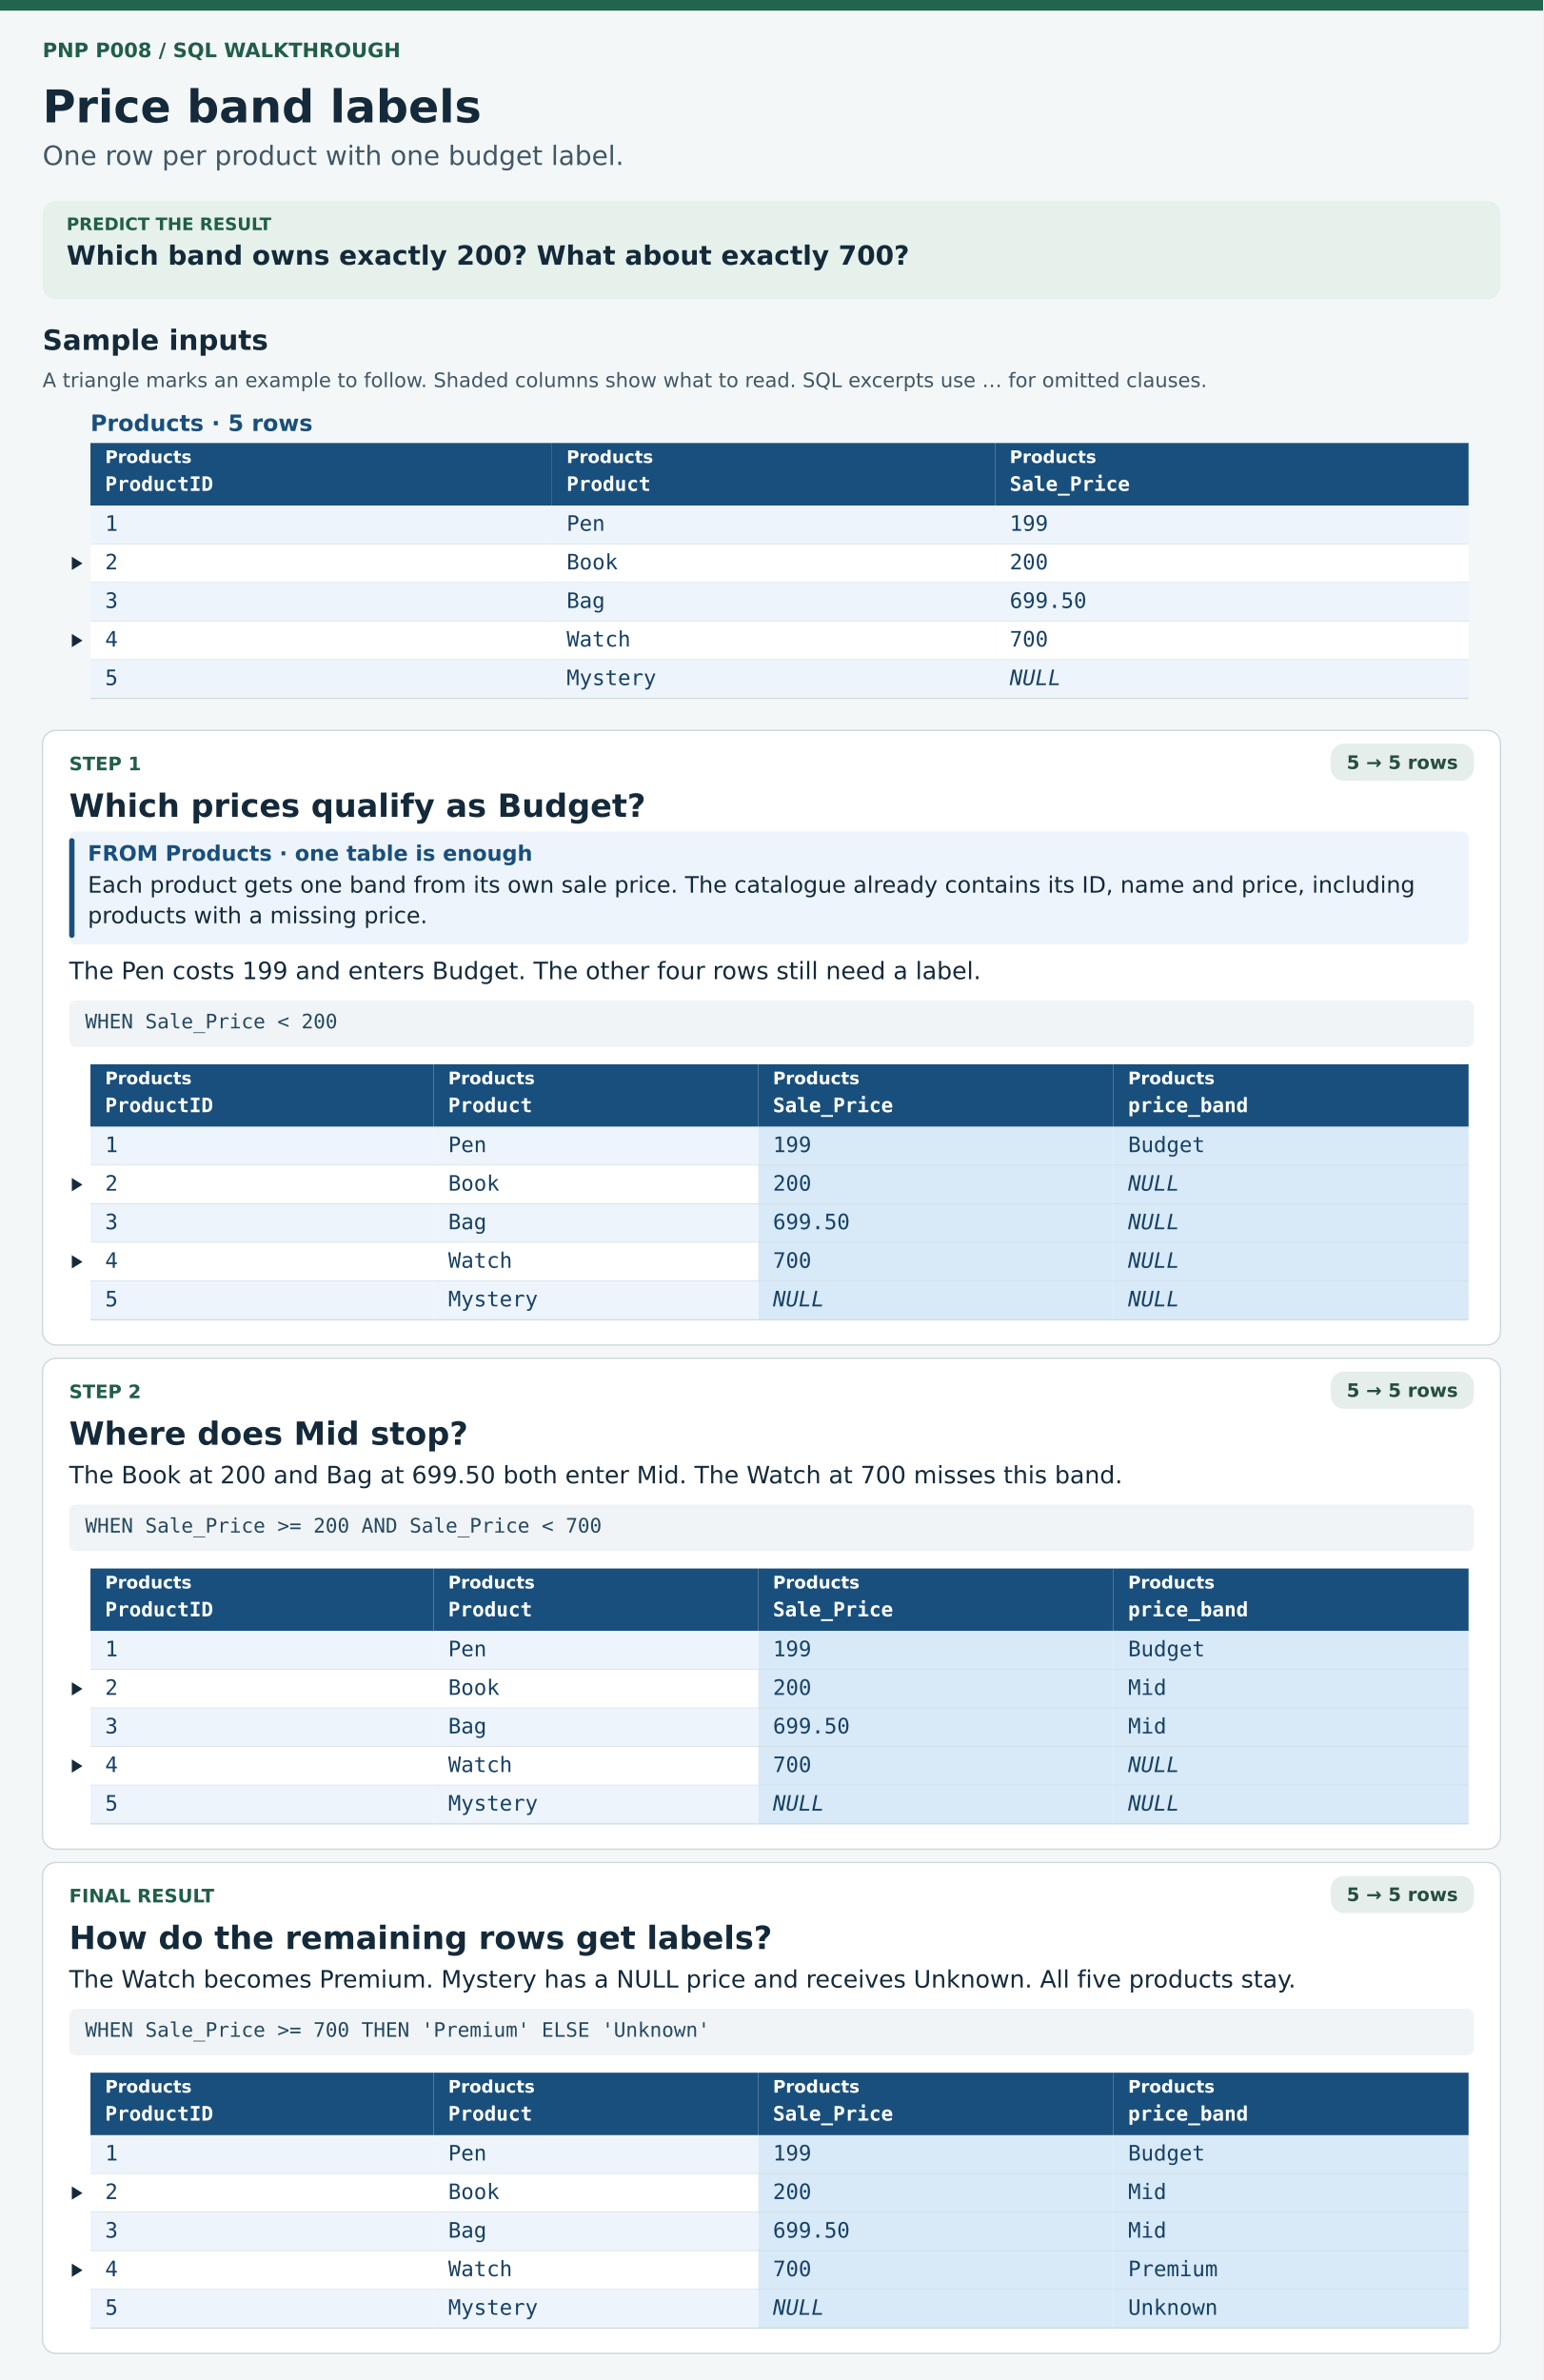
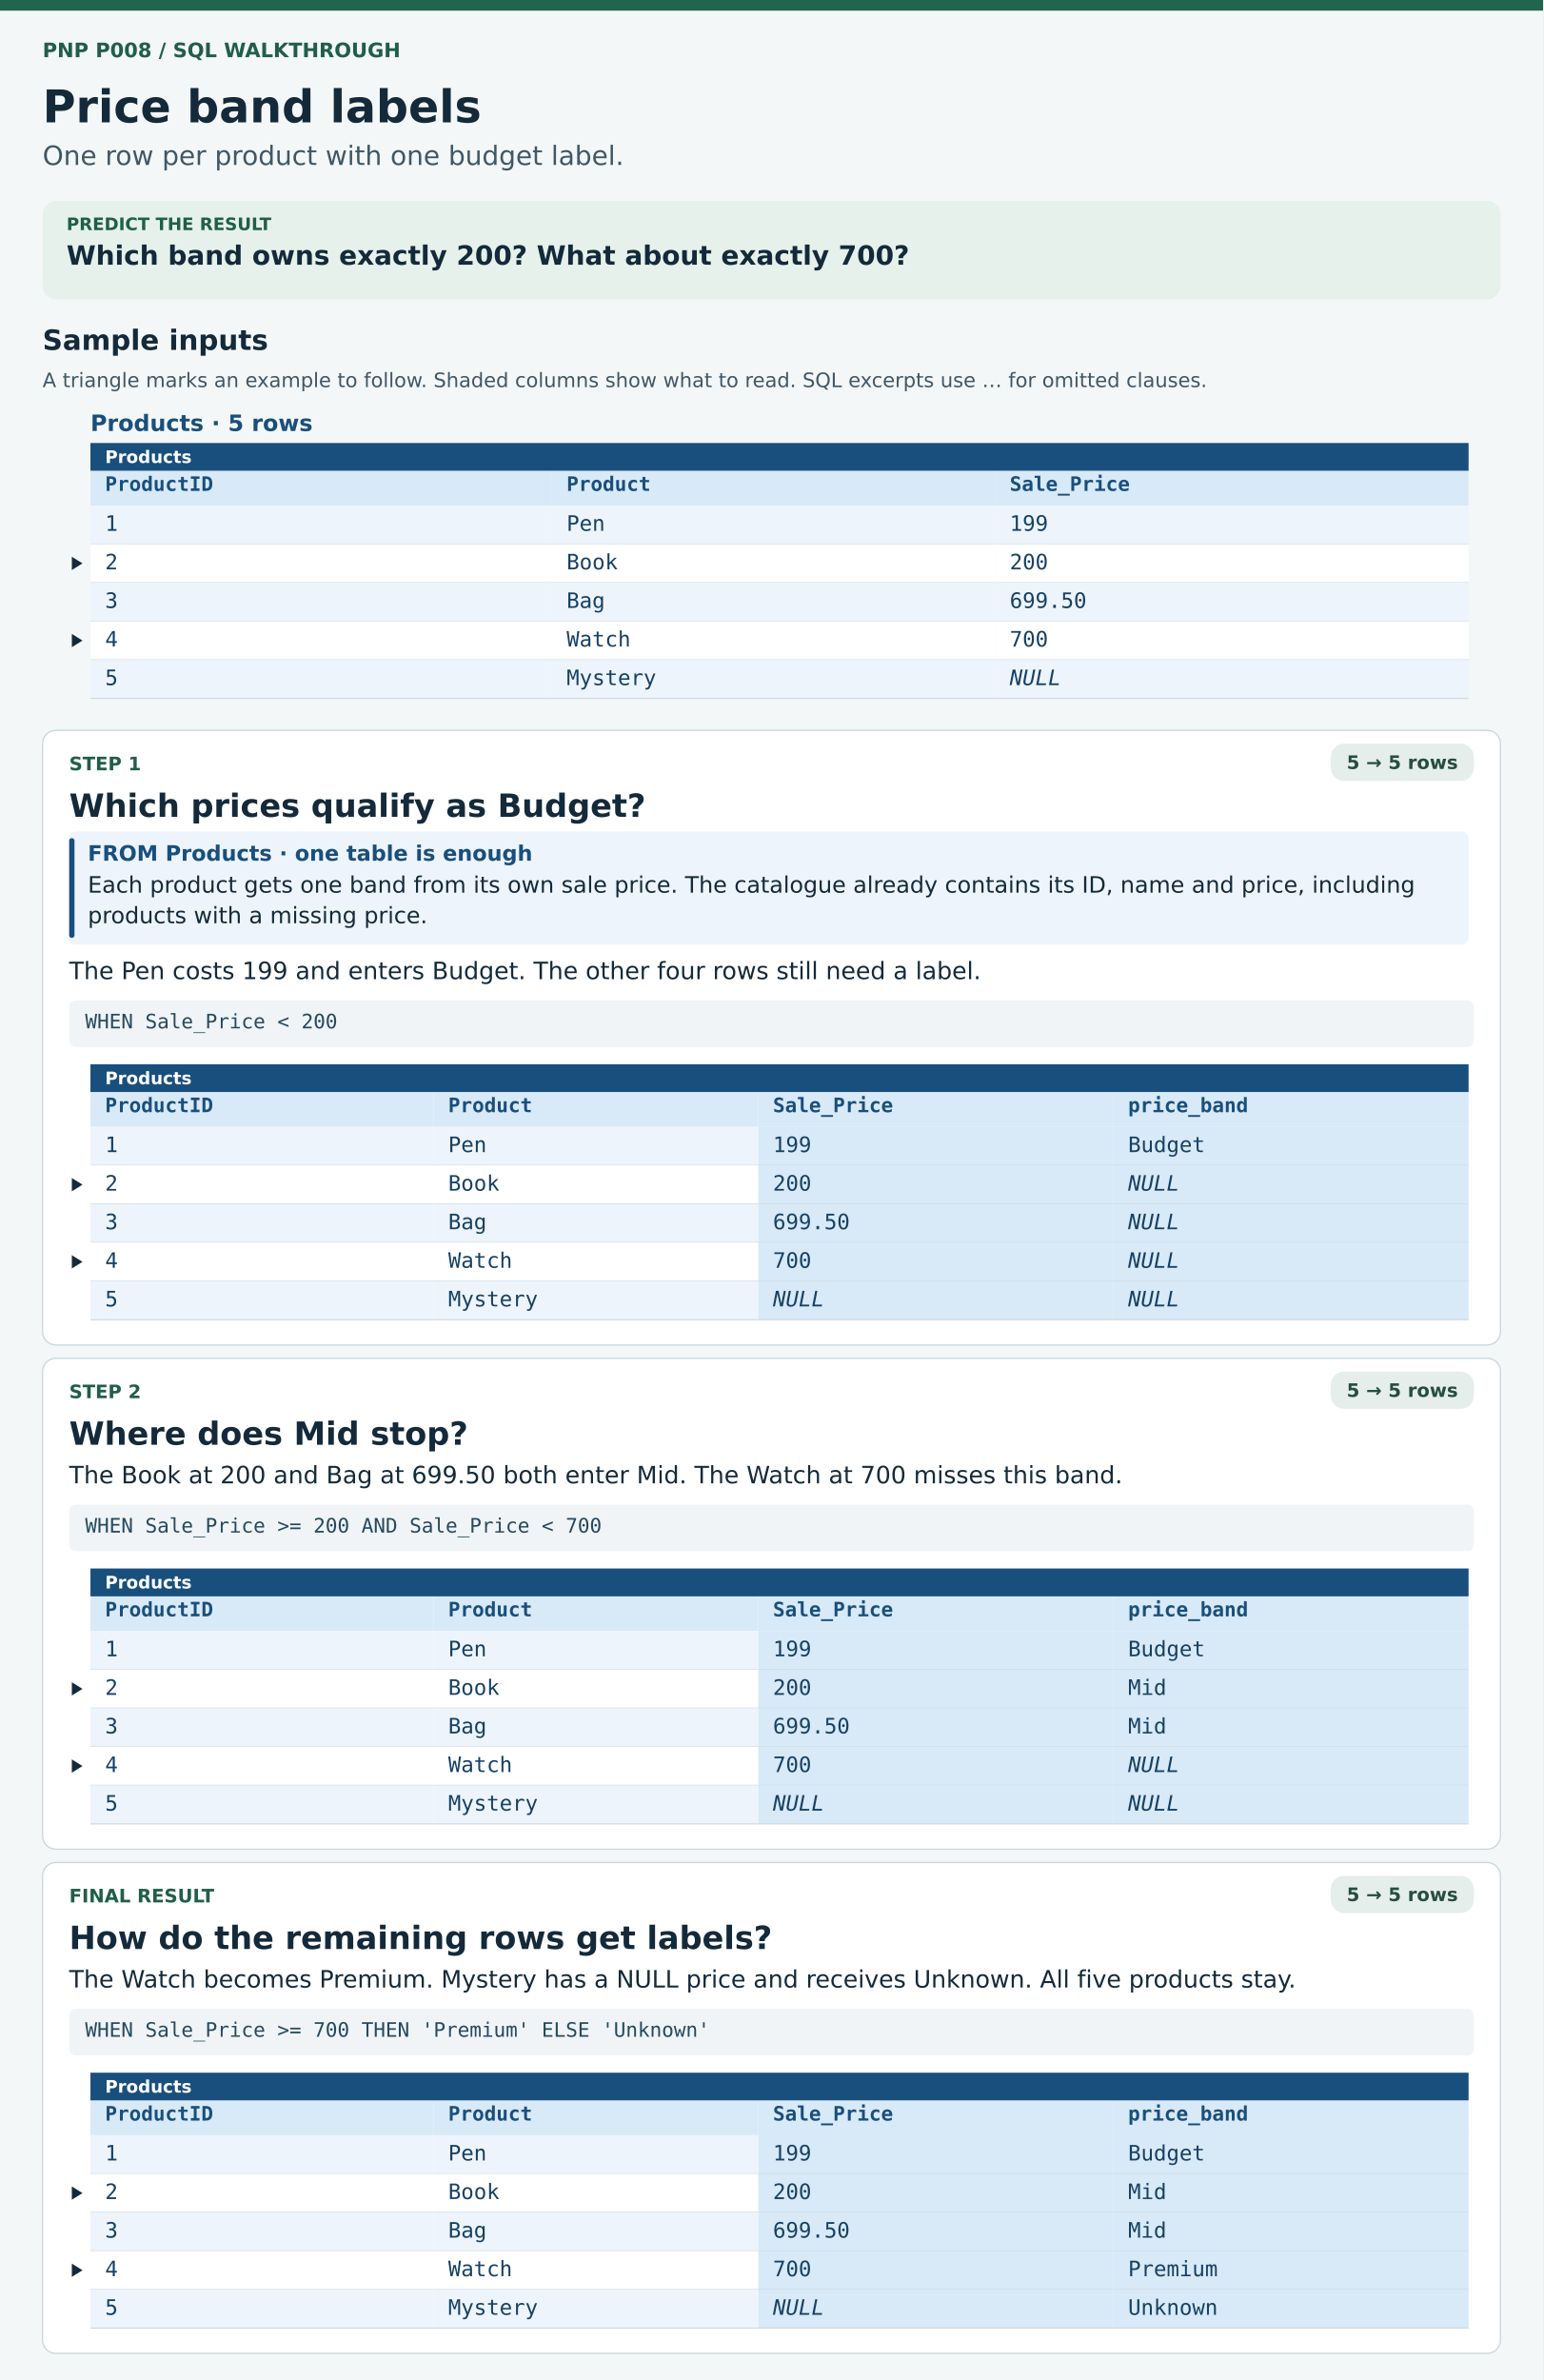
<svg xmlns="http://www.w3.org/2000/svg" width="1160" height="1789" viewBox="0 0 1160 1789" role="img" aria-labelledby="title desc">
  <rect width="1160" height="1789" fill="#f4f7f7" />
  <rect x="0" y="0" width="1160" height="8" rx="0" fill="#22654f" />
  <text x="32" y="43" font-family="DejaVu Sans, sans-serif" font-size="15" fill="#215e49" font-weight="700">PNP  P008    /    SQL WALKTHROUGH</text>
  <text x="32" y="92" font-family="DejaVu Sans, sans-serif" font-size="34" fill="#142a3a" font-weight="700">Price band labels</text>
  <text x="32" y="124" font-family="DejaVu Sans, sans-serif" font-size="20" fill="#405766">One row per product with one budget label.</text>
  <rect x="32" y="151" width="1096" height="74" rx="10" fill="#e6f1ec" />
  <text x="50" y="173" font-family="DejaVu Sans, sans-serif" font-size="13" fill="#215e49" font-weight="700">PREDICT THE RESULT</text>
  <text x="50" y="199" font-family="DejaVu Sans, sans-serif" font-size="20" fill="#142a3a" font-weight="700">Which band owns exactly 200? What about exactly 700?</text>
  <text x="32" y="263" font-family="DejaVu Sans, sans-serif" font-size="21" fill="#142a3a" font-weight="700">Sample inputs</text>
  <text x="32" y="291" font-family="DejaVu Sans, sans-serif" font-size="15" fill="#405766">A triangle marks an example to follow. Shaded columns show what to read. SQL excerpts use … for omitted clauses.</text>
  <text x="68" y="324" font-family="DejaVu Sans, sans-serif" font-size="17" fill="#194f7c" font-weight="700">Products  ·  5 rows</text>
-   <rect x="68" y="333" width="346.922" height="47" rx="0" fill="#194f7c" />
+   <rect x="68" y="333" width="1036" height="21" rx="0" fill="#194f7c" />
  <text x="79" y="348" font-family="DejaVu Sans, sans-serif" font-size="13" fill="#ffffff" font-weight="700">Products</text>
-   <text x="79" y="369" font-family="DejaVu Sans Mono, monospace" font-size="15" fill="#ffffff" font-weight="700">ProductID</text>
-   <rect x="414.922" y="333" width="333.125" height="47" rx="0" fill="#194f7c" />
-   <text x="425.922" y="348" font-family="DejaVu Sans, sans-serif" font-size="13" fill="#ffffff" font-weight="700">Products</text>
-   <text x="425.922" y="369" font-family="DejaVu Sans Mono, monospace" font-size="15" fill="#ffffff" font-weight="700">Product</text>
-   <rect x="748.047" y="333" width="355.953" height="47" rx="0" fill="#194f7c" />
-   <text x="759.047" y="348" font-family="DejaVu Sans, sans-serif" font-size="13" fill="#ffffff" font-weight="700">Products</text>
-   <text x="759.047" y="369" font-family="DejaVu Sans Mono, monospace" font-size="15" fill="#ffffff" font-weight="700">Sale_Price</text>
+   <rect x="68" y="354" width="346.922" height="26" rx="0" fill="#d8e9f7" />
+   <text x="79" y="369" font-family="DejaVu Sans Mono, monospace" font-size="15" fill="#194f7c" font-weight="700">ProductID</text>
+   <rect x="414.922" y="354" width="333.125" height="26" rx="0" fill="#d8e9f7" />
+   <text x="425.922" y="369" font-family="DejaVu Sans Mono, monospace" font-size="15" fill="#194f7c" font-weight="700">Product</text>
+   <rect x="748.047" y="354" width="355.953" height="26" rx="0" fill="#d8e9f7" />
+   <text x="759.047" y="369" font-family="DejaVu Sans Mono, monospace" font-size="15" fill="#194f7c" font-weight="700">Sale_Price</text>
  <rect x="68" y="380" width="346.922" height="29" rx="0" fill="#edf4fb" />
  <text x="79" y="399" font-family="DejaVu Sans Mono, monospace" font-size="16" fill="#174164">1</text>
  <path d="M68 409L414.922 409" fill="none" stroke="#cbd8dd" stroke-width="0.8" />
  <rect x="414.922" y="380" width="333.125" height="29" rx="0" fill="#edf4fb" />
  <text x="425.922" y="399" font-family="DejaVu Sans Mono, monospace" font-size="16" fill="#174164">Pen</text>
  <path d="M414.922 409L748.047 409" fill="none" stroke="#cbd8dd" stroke-width="0.8" />
  <rect x="748.047" y="380" width="355.953" height="29" rx="0" fill="#edf4fb" />
  <text x="759.047" y="399" font-family="DejaVu Sans Mono, monospace" font-size="16" fill="#174164">199</text>
  <path d="M748.047 409L1104 409" fill="none" stroke="#cbd8dd" stroke-width="0.8" />
  <path d="M54 418.5l8 5-8 5z" fill="#142a3a" />
  <rect x="68" y="409" width="346.922" height="29" rx="0" fill="#ffffff" />
  <text x="79" y="428" font-family="DejaVu Sans Mono, monospace" font-size="16" fill="#174164">2</text>
  <path d="M68 438L414.922 438" fill="none" stroke="#cbd8dd" stroke-width="0.8" />
  <rect x="414.922" y="409" width="333.125" height="29" rx="0" fill="#ffffff" />
  <text x="425.922" y="428" font-family="DejaVu Sans Mono, monospace" font-size="16" fill="#174164">Book</text>
  <path d="M414.922 438L748.047 438" fill="none" stroke="#cbd8dd" stroke-width="0.8" />
  <rect x="748.047" y="409" width="355.953" height="29" rx="0" fill="#ffffff" />
  <text x="759.047" y="428" font-family="DejaVu Sans Mono, monospace" font-size="16" fill="#174164">200</text>
  <path d="M748.047 438L1104 438" fill="none" stroke="#cbd8dd" stroke-width="0.8" />
  <rect x="68" y="438" width="346.922" height="29" rx="0" fill="#edf4fb" />
  <text x="79" y="457" font-family="DejaVu Sans Mono, monospace" font-size="16" fill="#174164">3</text>
  <path d="M68 467L414.922 467" fill="none" stroke="#cbd8dd" stroke-width="0.8" />
  <rect x="414.922" y="438" width="333.125" height="29" rx="0" fill="#edf4fb" />
  <text x="425.922" y="457" font-family="DejaVu Sans Mono, monospace" font-size="16" fill="#174164">Bag</text>
  <path d="M414.922 467L748.047 467" fill="none" stroke="#cbd8dd" stroke-width="0.8" />
  <rect x="748.047" y="438" width="355.953" height="29" rx="0" fill="#edf4fb" />
  <text x="759.047" y="457" font-family="DejaVu Sans Mono, monospace" font-size="16" fill="#174164">699.50</text>
  <path d="M748.047 467L1104 467" fill="none" stroke="#cbd8dd" stroke-width="0.8" />
  <path d="M54 476.5l8 5-8 5z" fill="#142a3a" />
  <rect x="68" y="467" width="346.922" height="29" rx="0" fill="#ffffff" />
  <text x="79" y="486" font-family="DejaVu Sans Mono, monospace" font-size="16" fill="#174164">4</text>
  <path d="M68 496L414.922 496" fill="none" stroke="#cbd8dd" stroke-width="0.8" />
  <rect x="414.922" y="467" width="333.125" height="29" rx="0" fill="#ffffff" />
  <text x="425.922" y="486" font-family="DejaVu Sans Mono, monospace" font-size="16" fill="#174164">Watch</text>
  <path d="M414.922 496L748.047 496" fill="none" stroke="#cbd8dd" stroke-width="0.8" />
  <rect x="748.047" y="467" width="355.953" height="29" rx="0" fill="#ffffff" />
  <text x="759.047" y="486" font-family="DejaVu Sans Mono, monospace" font-size="16" fill="#174164">700</text>
  <path d="M748.047 496L1104 496" fill="none" stroke="#cbd8dd" stroke-width="0.8" />
  <rect x="68" y="496" width="346.922" height="29" rx="0" fill="#edf4fb" />
  <text x="79" y="515" font-family="DejaVu Sans Mono, monospace" font-size="16" fill="#174164">5</text>
  <path d="M68 525L414.922 525" fill="none" stroke="#cbd8dd" stroke-width="0.8" />
  <rect x="414.922" y="496" width="333.125" height="29" rx="0" fill="#edf4fb" />
  <text x="425.922" y="515" font-family="DejaVu Sans Mono, monospace" font-size="16" fill="#174164">Mystery</text>
  <path d="M414.922 525L748.047 525" fill="none" stroke="#cbd8dd" stroke-width="0.8" />
  <rect x="748.047" y="496" width="355.953" height="29" rx="0" fill="#edf4fb" />
  <text x="759.047" y="515" font-family="DejaVu Sans Mono, monospace" font-size="16" fill="#174164" font-style="italic">NULL</text>
  <path d="M748.047 525L1104 525" fill="none" stroke="#cbd8dd" stroke-width="0.8" />
  <rect x="32" y="549" width="1096" height="462" rx="10" fill="white" stroke="#cbd8dd" />
  <text x="52" y="579" font-family="DejaVu Sans, sans-serif" font-size="14" fill="#215e49" font-weight="700">STEP 1</text>
  <rect x="1000.38" y="559" width="107.625" height="28" rx="10" fill="#e6eeeb" />
  <text x="1012.38" y="578" font-family="DejaVu Sans, sans-serif" font-size="14" fill="#254e3e" font-weight="700">5 → 5 rows</text>
  <text x="52" y="614" font-family="DejaVu Sans, sans-serif" font-size="24" fill="#142a3a" font-weight="700">Which prices qualify as Budget?</text>
  <g role="group" aria-label="FROM Products · one table is enough" data-decision="1">
    <rect x="52" y="625" width="1052" height="85" rx="5" fill="#edf4fb" />
    <rect x="52" y="630" width="4" height="75" rx="2" fill="#194f7c" />
    <text x="66" y="647" font-family="DejaVu Sans, sans-serif" font-size="16" fill="#194f7c" font-weight="700">FROM Products · one table is enough</text>
    <text x="66" y="671" font-family="DejaVu Sans, sans-serif" font-size="17" fill="#142a3a">Each product gets one band from its own sale price. The catalogue already contains its ID, name and price, including</text>
    <text x="66" y="694" font-family="DejaVu Sans, sans-serif" font-size="17" fill="#142a3a">products with a missing price.</text>
  </g>
  <text x="52" y="736" font-family="DejaVu Sans, sans-serif" font-size="18" fill="#142a3a">The Pen costs 199 and enters Budget. The other four rows still need a label.</text>
  <rect x="52" y="752" width="1056" height="35" rx="5" fill="#f0f4f6" />
  <text x="64" y="773" font-family="DejaVu Sans Mono, monospace" font-size="15" fill="#25495e">WHEN Sale_Price &lt; 200</text>
-   <rect x="68" y="800" width="257.934" height="47" rx="0" fill="#194f7c" />
+   <rect x="68" y="800" width="1036" height="21" rx="0" fill="#194f7c" />
  <text x="79" y="815" font-family="DejaVu Sans, sans-serif" font-size="13" fill="#ffffff" font-weight="700">Products</text>
-   <text x="79" y="836" font-family="DejaVu Sans Mono, monospace" font-size="15" fill="#ffffff" font-weight="700">ProductID</text>
-   <rect x="325.934" y="800" width="244.137" height="47" rx="0" fill="#194f7c" />
-   <text x="336.934" y="815" font-family="DejaVu Sans, sans-serif" font-size="13" fill="#ffffff" font-weight="700">Products</text>
-   <text x="336.934" y="836" font-family="DejaVu Sans Mono, monospace" font-size="15" fill="#ffffff" font-weight="700">Product</text>
-   <rect x="570.07" y="800" width="266.965" height="47" rx="0" fill="#194f7c" />
-   <text x="581.07" y="815" font-family="DejaVu Sans, sans-serif" font-size="13" fill="#ffffff" font-weight="700">Products</text>
-   <text x="581.07" y="836" font-family="DejaVu Sans Mono, monospace" font-size="15" fill="#ffffff" font-weight="700">Sale_Price</text>
-   <rect x="837.035" y="800" width="266.965" height="47" rx="0" fill="#194f7c" />
-   <text x="848.035" y="815" font-family="DejaVu Sans, sans-serif" font-size="13" fill="#ffffff" font-weight="700">Products</text>
-   <text x="848.035" y="836" font-family="DejaVu Sans Mono, monospace" font-size="15" fill="#ffffff" font-weight="700">price_band</text>
+   <rect x="68" y="821" width="257.934" height="26" rx="0" fill="#d8e9f7" />
+   <text x="79" y="836" font-family="DejaVu Sans Mono, monospace" font-size="15" fill="#194f7c" font-weight="700">ProductID</text>
+   <rect x="325.934" y="821" width="244.137" height="26" rx="0" fill="#d8e9f7" />
+   <text x="336.934" y="836" font-family="DejaVu Sans Mono, monospace" font-size="15" fill="#194f7c" font-weight="700">Product</text>
+   <rect x="570.07" y="821" width="266.965" height="26" rx="0" fill="#d8e9f7" />
+   <text x="581.07" y="836" font-family="DejaVu Sans Mono, monospace" font-size="15" fill="#194f7c" font-weight="700">Sale_Price</text>
+   <rect x="837.035" y="821" width="266.965" height="26" rx="0" fill="#d8e9f7" />
+   <text x="848.035" y="836" font-family="DejaVu Sans Mono, monospace" font-size="15" fill="#194f7c" font-weight="700">price_band</text>
  <rect x="68" y="847" width="257.934" height="29" rx="0" fill="#edf4fb" />
  <text x="79" y="866" font-family="DejaVu Sans Mono, monospace" font-size="16" fill="#174164">1</text>
  <path d="M68 876L325.934 876" fill="none" stroke="#cbd8dd" stroke-width="0.8" />
  <rect x="325.934" y="847" width="244.137" height="29" rx="0" fill="#edf4fb" />
  <text x="336.934" y="866" font-family="DejaVu Sans Mono, monospace" font-size="16" fill="#174164">Pen</text>
  <path d="M325.934 876L570.07 876" fill="none" stroke="#cbd8dd" stroke-width="0.8" />
  <rect x="570.07" y="847" width="266.965" height="29" rx="0" fill="#d8e9f7" />
  <text x="581.07" y="866" font-family="DejaVu Sans Mono, monospace" font-size="16" fill="#174164">199</text>
  <path d="M570.07 876L837.035 876" fill="none" stroke="#cbd8dd" stroke-width="0.8" />
  <rect x="837.035" y="847" width="266.965" height="29" rx="0" fill="#d8e9f7" />
  <text x="848.035" y="866" font-family="DejaVu Sans Mono, monospace" font-size="16" fill="#174164">Budget</text>
  <path d="M837.035 876L1104 876" fill="none" stroke="#cbd8dd" stroke-width="0.8" />
  <path d="M54 885.5l8 5-8 5z" fill="#142a3a" />
  <rect x="68" y="876" width="257.934" height="29" rx="0" fill="#ffffff" />
  <text x="79" y="895" font-family="DejaVu Sans Mono, monospace" font-size="16" fill="#174164">2</text>
  <path d="M68 905L325.934 905" fill="none" stroke="#cbd8dd" stroke-width="0.8" />
  <rect x="325.934" y="876" width="244.137" height="29" rx="0" fill="#ffffff" />
  <text x="336.934" y="895" font-family="DejaVu Sans Mono, monospace" font-size="16" fill="#174164">Book</text>
  <path d="M325.934 905L570.07 905" fill="none" stroke="#cbd8dd" stroke-width="0.8" />
  <rect x="570.07" y="876" width="266.965" height="29" rx="0" fill="#d8e9f7" />
  <text x="581.07" y="895" font-family="DejaVu Sans Mono, monospace" font-size="16" fill="#174164">200</text>
  <path d="M570.07 905L837.035 905" fill="none" stroke="#cbd8dd" stroke-width="0.8" />
  <rect x="837.035" y="876" width="266.965" height="29" rx="0" fill="#d8e9f7" />
  <text x="848.035" y="895" font-family="DejaVu Sans Mono, monospace" font-size="16" fill="#174164" font-style="italic">NULL</text>
  <path d="M837.035 905L1104 905" fill="none" stroke="#cbd8dd" stroke-width="0.8" />
  <rect x="68" y="905" width="257.934" height="29" rx="0" fill="#edf4fb" />
  <text x="79" y="924" font-family="DejaVu Sans Mono, monospace" font-size="16" fill="#174164">3</text>
  <path d="M68 934L325.934 934" fill="none" stroke="#cbd8dd" stroke-width="0.8" />
  <rect x="325.934" y="905" width="244.137" height="29" rx="0" fill="#edf4fb" />
  <text x="336.934" y="924" font-family="DejaVu Sans Mono, monospace" font-size="16" fill="#174164">Bag</text>
  <path d="M325.934 934L570.07 934" fill="none" stroke="#cbd8dd" stroke-width="0.8" />
  <rect x="570.07" y="905" width="266.965" height="29" rx="0" fill="#d8e9f7" />
  <text x="581.07" y="924" font-family="DejaVu Sans Mono, monospace" font-size="16" fill="#174164">699.50</text>
  <path d="M570.07 934L837.035 934" fill="none" stroke="#cbd8dd" stroke-width="0.8" />
  <rect x="837.035" y="905" width="266.965" height="29" rx="0" fill="#d8e9f7" />
  <text x="848.035" y="924" font-family="DejaVu Sans Mono, monospace" font-size="16" fill="#174164" font-style="italic">NULL</text>
  <path d="M837.035 934L1104 934" fill="none" stroke="#cbd8dd" stroke-width="0.8" />
  <path d="M54 943.5l8 5-8 5z" fill="#142a3a" />
  <rect x="68" y="934" width="257.934" height="29" rx="0" fill="#ffffff" />
  <text x="79" y="953" font-family="DejaVu Sans Mono, monospace" font-size="16" fill="#174164">4</text>
  <path d="M68 963L325.934 963" fill="none" stroke="#cbd8dd" stroke-width="0.8" />
  <rect x="325.934" y="934" width="244.137" height="29" rx="0" fill="#ffffff" />
  <text x="336.934" y="953" font-family="DejaVu Sans Mono, monospace" font-size="16" fill="#174164">Watch</text>
  <path d="M325.934 963L570.07 963" fill="none" stroke="#cbd8dd" stroke-width="0.8" />
  <rect x="570.07" y="934" width="266.965" height="29" rx="0" fill="#d8e9f7" />
  <text x="581.07" y="953" font-family="DejaVu Sans Mono, monospace" font-size="16" fill="#174164">700</text>
  <path d="M570.07 963L837.035 963" fill="none" stroke="#cbd8dd" stroke-width="0.8" />
  <rect x="837.035" y="934" width="266.965" height="29" rx="0" fill="#d8e9f7" />
  <text x="848.035" y="953" font-family="DejaVu Sans Mono, monospace" font-size="16" fill="#174164" font-style="italic">NULL</text>
  <path d="M837.035 963L1104 963" fill="none" stroke="#cbd8dd" stroke-width="0.8" />
  <rect x="68" y="963" width="257.934" height="29" rx="0" fill="#edf4fb" />
  <text x="79" y="982" font-family="DejaVu Sans Mono, monospace" font-size="16" fill="#174164">5</text>
  <path d="M68 992L325.934 992" fill="none" stroke="#cbd8dd" stroke-width="0.8" />
  <rect x="325.934" y="963" width="244.137" height="29" rx="0" fill="#edf4fb" />
  <text x="336.934" y="982" font-family="DejaVu Sans Mono, monospace" font-size="16" fill="#174164">Mystery</text>
  <path d="M325.934 992L570.07 992" fill="none" stroke="#cbd8dd" stroke-width="0.8" />
  <rect x="570.07" y="963" width="266.965" height="29" rx="0" fill="#d8e9f7" />
  <text x="581.07" y="982" font-family="DejaVu Sans Mono, monospace" font-size="16" fill="#174164" font-style="italic">NULL</text>
  <path d="M570.07 992L837.035 992" fill="none" stroke="#cbd8dd" stroke-width="0.8" />
  <rect x="837.035" y="963" width="266.965" height="29" rx="0" fill="#d8e9f7" />
  <text x="848.035" y="982" font-family="DejaVu Sans Mono, monospace" font-size="16" fill="#174164" font-style="italic">NULL</text>
  <path d="M837.035 992L1104 992" fill="none" stroke="#cbd8dd" stroke-width="0.8" />
  <rect x="32" y="1021" width="1096" height="369" rx="10" fill="white" stroke="#cbd8dd" />
  <text x="52" y="1051" font-family="DejaVu Sans, sans-serif" font-size="14" fill="#215e49" font-weight="700">STEP 2</text>
  <rect x="1000.38" y="1031" width="107.625" height="28" rx="10" fill="#e6eeeb" />
  <text x="1012.38" y="1050" font-family="DejaVu Sans, sans-serif" font-size="14" fill="#254e3e" font-weight="700">5 → 5 rows</text>
  <text x="52" y="1086" font-family="DejaVu Sans, sans-serif" font-size="24" fill="#142a3a" font-weight="700">Where does Mid stop?</text>
  <text x="52" y="1115" font-family="DejaVu Sans, sans-serif" font-size="18" fill="#142a3a">The Book at 200 and Bag at 699.50 both enter Mid. The Watch at 700 misses this band.</text>
  <rect x="52" y="1131" width="1056" height="35" rx="5" fill="#f0f4f6" />
  <text x="64" y="1152" font-family="DejaVu Sans Mono, monospace" font-size="15" fill="#25495e">WHEN Sale_Price &gt;= 200 AND Sale_Price &lt; 700</text>
-   <rect x="68" y="1179" width="257.934" height="47" rx="0" fill="#194f7c" />
+   <rect x="68" y="1179" width="1036" height="21" rx="0" fill="#194f7c" />
  <text x="79" y="1194" font-family="DejaVu Sans, sans-serif" font-size="13" fill="#ffffff" font-weight="700">Products</text>
-   <text x="79" y="1215" font-family="DejaVu Sans Mono, monospace" font-size="15" fill="#ffffff" font-weight="700">ProductID</text>
-   <rect x="325.934" y="1179" width="244.137" height="47" rx="0" fill="#194f7c" />
-   <text x="336.934" y="1194" font-family="DejaVu Sans, sans-serif" font-size="13" fill="#ffffff" font-weight="700">Products</text>
-   <text x="336.934" y="1215" font-family="DejaVu Sans Mono, monospace" font-size="15" fill="#ffffff" font-weight="700">Product</text>
-   <rect x="570.07" y="1179" width="266.965" height="47" rx="0" fill="#194f7c" />
-   <text x="581.07" y="1194" font-family="DejaVu Sans, sans-serif" font-size="13" fill="#ffffff" font-weight="700">Products</text>
-   <text x="581.07" y="1215" font-family="DejaVu Sans Mono, monospace" font-size="15" fill="#ffffff" font-weight="700">Sale_Price</text>
-   <rect x="837.035" y="1179" width="266.965" height="47" rx="0" fill="#194f7c" />
-   <text x="848.035" y="1194" font-family="DejaVu Sans, sans-serif" font-size="13" fill="#ffffff" font-weight="700">Products</text>
-   <text x="848.035" y="1215" font-family="DejaVu Sans Mono, monospace" font-size="15" fill="#ffffff" font-weight="700">price_band</text>
+   <rect x="68" y="1200" width="257.934" height="26" rx="0" fill="#d8e9f7" />
+   <text x="79" y="1215" font-family="DejaVu Sans Mono, monospace" font-size="15" fill="#194f7c" font-weight="700">ProductID</text>
+   <rect x="325.934" y="1200" width="244.137" height="26" rx="0" fill="#d8e9f7" />
+   <text x="336.934" y="1215" font-family="DejaVu Sans Mono, monospace" font-size="15" fill="#194f7c" font-weight="700">Product</text>
+   <rect x="570.07" y="1200" width="266.965" height="26" rx="0" fill="#d8e9f7" />
+   <text x="581.07" y="1215" font-family="DejaVu Sans Mono, monospace" font-size="15" fill="#194f7c" font-weight="700">Sale_Price</text>
+   <rect x="837.035" y="1200" width="266.965" height="26" rx="0" fill="#d8e9f7" />
+   <text x="848.035" y="1215" font-family="DejaVu Sans Mono, monospace" font-size="15" fill="#194f7c" font-weight="700">price_band</text>
  <rect x="68" y="1226" width="257.934" height="29" rx="0" fill="#edf4fb" />
  <text x="79" y="1245" font-family="DejaVu Sans Mono, monospace" font-size="16" fill="#174164">1</text>
  <path d="M68 1255L325.934 1255" fill="none" stroke="#cbd8dd" stroke-width="0.8" />
  <rect x="325.934" y="1226" width="244.137" height="29" rx="0" fill="#edf4fb" />
  <text x="336.934" y="1245" font-family="DejaVu Sans Mono, monospace" font-size="16" fill="#174164">Pen</text>
  <path d="M325.934 1255L570.07 1255" fill="none" stroke="#cbd8dd" stroke-width="0.8" />
  <rect x="570.07" y="1226" width="266.965" height="29" rx="0" fill="#d8e9f7" />
  <text x="581.07" y="1245" font-family="DejaVu Sans Mono, monospace" font-size="16" fill="#174164">199</text>
  <path d="M570.07 1255L837.035 1255" fill="none" stroke="#cbd8dd" stroke-width="0.8" />
  <rect x="837.035" y="1226" width="266.965" height="29" rx="0" fill="#d8e9f7" />
  <text x="848.035" y="1245" font-family="DejaVu Sans Mono, monospace" font-size="16" fill="#174164">Budget</text>
  <path d="M837.035 1255L1104 1255" fill="none" stroke="#cbd8dd" stroke-width="0.8" />
  <path d="M54 1264.5l8 5-8 5z" fill="#142a3a" />
  <rect x="68" y="1255" width="257.934" height="29" rx="0" fill="#ffffff" />
  <text x="79" y="1274" font-family="DejaVu Sans Mono, monospace" font-size="16" fill="#174164">2</text>
  <path d="M68 1284L325.934 1284" fill="none" stroke="#cbd8dd" stroke-width="0.8" />
  <rect x="325.934" y="1255" width="244.137" height="29" rx="0" fill="#ffffff" />
  <text x="336.934" y="1274" font-family="DejaVu Sans Mono, monospace" font-size="16" fill="#174164">Book</text>
  <path d="M325.934 1284L570.07 1284" fill="none" stroke="#cbd8dd" stroke-width="0.8" />
  <rect x="570.07" y="1255" width="266.965" height="29" rx="0" fill="#d8e9f7" />
  <text x="581.07" y="1274" font-family="DejaVu Sans Mono, monospace" font-size="16" fill="#174164">200</text>
  <path d="M570.07 1284L837.035 1284" fill="none" stroke="#cbd8dd" stroke-width="0.8" />
  <rect x="837.035" y="1255" width="266.965" height="29" rx="0" fill="#d8e9f7" />
  <text x="848.035" y="1274" font-family="DejaVu Sans Mono, monospace" font-size="16" fill="#174164">Mid</text>
  <path d="M837.035 1284L1104 1284" fill="none" stroke="#cbd8dd" stroke-width="0.8" />
  <rect x="68" y="1284" width="257.934" height="29" rx="0" fill="#edf4fb" />
  <text x="79" y="1303" font-family="DejaVu Sans Mono, monospace" font-size="16" fill="#174164">3</text>
  <path d="M68 1313L325.934 1313" fill="none" stroke="#cbd8dd" stroke-width="0.8" />
  <rect x="325.934" y="1284" width="244.137" height="29" rx="0" fill="#edf4fb" />
  <text x="336.934" y="1303" font-family="DejaVu Sans Mono, monospace" font-size="16" fill="#174164">Bag</text>
  <path d="M325.934 1313L570.07 1313" fill="none" stroke="#cbd8dd" stroke-width="0.8" />
  <rect x="570.07" y="1284" width="266.965" height="29" rx="0" fill="#d8e9f7" />
  <text x="581.07" y="1303" font-family="DejaVu Sans Mono, monospace" font-size="16" fill="#174164">699.50</text>
  <path d="M570.07 1313L837.035 1313" fill="none" stroke="#cbd8dd" stroke-width="0.8" />
  <rect x="837.035" y="1284" width="266.965" height="29" rx="0" fill="#d8e9f7" />
  <text x="848.035" y="1303" font-family="DejaVu Sans Mono, monospace" font-size="16" fill="#174164">Mid</text>
  <path d="M837.035 1313L1104 1313" fill="none" stroke="#cbd8dd" stroke-width="0.8" />
  <path d="M54 1322.5l8 5-8 5z" fill="#142a3a" />
  <rect x="68" y="1313" width="257.934" height="29" rx="0" fill="#ffffff" />
  <text x="79" y="1332" font-family="DejaVu Sans Mono, monospace" font-size="16" fill="#174164">4</text>
  <path d="M68 1342L325.934 1342" fill="none" stroke="#cbd8dd" stroke-width="0.8" />
  <rect x="325.934" y="1313" width="244.137" height="29" rx="0" fill="#ffffff" />
  <text x="336.934" y="1332" font-family="DejaVu Sans Mono, monospace" font-size="16" fill="#174164">Watch</text>
  <path d="M325.934 1342L570.07 1342" fill="none" stroke="#cbd8dd" stroke-width="0.8" />
  <rect x="570.07" y="1313" width="266.965" height="29" rx="0" fill="#d8e9f7" />
  <text x="581.07" y="1332" font-family="DejaVu Sans Mono, monospace" font-size="16" fill="#174164">700</text>
  <path d="M570.07 1342L837.035 1342" fill="none" stroke="#cbd8dd" stroke-width="0.8" />
  <rect x="837.035" y="1313" width="266.965" height="29" rx="0" fill="#d8e9f7" />
  <text x="848.035" y="1332" font-family="DejaVu Sans Mono, monospace" font-size="16" fill="#174164" font-style="italic">NULL</text>
  <path d="M837.035 1342L1104 1342" fill="none" stroke="#cbd8dd" stroke-width="0.8" />
  <rect x="68" y="1342" width="257.934" height="29" rx="0" fill="#edf4fb" />
  <text x="79" y="1361" font-family="DejaVu Sans Mono, monospace" font-size="16" fill="#174164">5</text>
  <path d="M68 1371L325.934 1371" fill="none" stroke="#cbd8dd" stroke-width="0.8" />
  <rect x="325.934" y="1342" width="244.137" height="29" rx="0" fill="#edf4fb" />
  <text x="336.934" y="1361" font-family="DejaVu Sans Mono, monospace" font-size="16" fill="#174164">Mystery</text>
  <path d="M325.934 1371L570.07 1371" fill="none" stroke="#cbd8dd" stroke-width="0.8" />
  <rect x="570.07" y="1342" width="266.965" height="29" rx="0" fill="#d8e9f7" />
  <text x="581.07" y="1361" font-family="DejaVu Sans Mono, monospace" font-size="16" fill="#174164" font-style="italic">NULL</text>
  <path d="M570.07 1371L837.035 1371" fill="none" stroke="#cbd8dd" stroke-width="0.8" />
  <rect x="837.035" y="1342" width="266.965" height="29" rx="0" fill="#d8e9f7" />
  <text x="848.035" y="1361" font-family="DejaVu Sans Mono, monospace" font-size="16" fill="#174164" font-style="italic">NULL</text>
  <path d="M837.035 1371L1104 1371" fill="none" stroke="#cbd8dd" stroke-width="0.8" />
  <rect x="32" y="1400" width="1096" height="369" rx="10" fill="white" stroke="#cbd8dd" />
  <text x="52" y="1430" font-family="DejaVu Sans, sans-serif" font-size="14" fill="#215e49" font-weight="700">FINAL RESULT</text>
  <rect x="1000.38" y="1410" width="107.625" height="28" rx="10" fill="#e6eeeb" />
  <text x="1012.38" y="1429" font-family="DejaVu Sans, sans-serif" font-size="14" fill="#254e3e" font-weight="700">5 → 5 rows</text>
  <text x="52" y="1465" font-family="DejaVu Sans, sans-serif" font-size="24" fill="#142a3a" font-weight="700">How do the remaining rows get labels?</text>
  <text x="52" y="1494" font-family="DejaVu Sans, sans-serif" font-size="18" fill="#142a3a">The Watch becomes Premium. Mystery has a NULL price and receives Unknown. All five products stay.</text>
  <rect x="52" y="1510" width="1056" height="35" rx="5" fill="#f0f4f6" />
  <text x="64" y="1531" font-family="DejaVu Sans Mono, monospace" font-size="15" fill="#25495e">WHEN Sale_Price &gt;= 700 THEN 'Premium' ELSE 'Unknown'</text>
-   <rect x="68" y="1558" width="257.934" height="47" rx="0" fill="#194f7c" />
+   <rect x="68" y="1558" width="1036" height="21" rx="0" fill="#194f7c" />
  <text x="79" y="1573" font-family="DejaVu Sans, sans-serif" font-size="13" fill="#ffffff" font-weight="700">Products</text>
-   <text x="79" y="1594" font-family="DejaVu Sans Mono, monospace" font-size="15" fill="#ffffff" font-weight="700">ProductID</text>
-   <rect x="325.934" y="1558" width="244.137" height="47" rx="0" fill="#194f7c" />
-   <text x="336.934" y="1573" font-family="DejaVu Sans, sans-serif" font-size="13" fill="#ffffff" font-weight="700">Products</text>
-   <text x="336.934" y="1594" font-family="DejaVu Sans Mono, monospace" font-size="15" fill="#ffffff" font-weight="700">Product</text>
-   <rect x="570.07" y="1558" width="266.965" height="47" rx="0" fill="#194f7c" />
-   <text x="581.07" y="1573" font-family="DejaVu Sans, sans-serif" font-size="13" fill="#ffffff" font-weight="700">Products</text>
-   <text x="581.07" y="1594" font-family="DejaVu Sans Mono, monospace" font-size="15" fill="#ffffff" font-weight="700">Sale_Price</text>
-   <rect x="837.035" y="1558" width="266.965" height="47" rx="0" fill="#194f7c" />
-   <text x="848.035" y="1573" font-family="DejaVu Sans, sans-serif" font-size="13" fill="#ffffff" font-weight="700">Products</text>
-   <text x="848.035" y="1594" font-family="DejaVu Sans Mono, monospace" font-size="15" fill="#ffffff" font-weight="700">price_band</text>
+   <rect x="68" y="1579" width="257.934" height="26" rx="0" fill="#d8e9f7" />
+   <text x="79" y="1594" font-family="DejaVu Sans Mono, monospace" font-size="15" fill="#194f7c" font-weight="700">ProductID</text>
+   <rect x="325.934" y="1579" width="244.137" height="26" rx="0" fill="#d8e9f7" />
+   <text x="336.934" y="1594" font-family="DejaVu Sans Mono, monospace" font-size="15" fill="#194f7c" font-weight="700">Product</text>
+   <rect x="570.07" y="1579" width="266.965" height="26" rx="0" fill="#d8e9f7" />
+   <text x="581.07" y="1594" font-family="DejaVu Sans Mono, monospace" font-size="15" fill="#194f7c" font-weight="700">Sale_Price</text>
+   <rect x="837.035" y="1579" width="266.965" height="26" rx="0" fill="#d8e9f7" />
+   <text x="848.035" y="1594" font-family="DejaVu Sans Mono, monospace" font-size="15" fill="#194f7c" font-weight="700">price_band</text>
  <rect x="68" y="1605" width="257.934" height="29" rx="0" fill="#edf4fb" />
  <text x="79" y="1624" font-family="DejaVu Sans Mono, monospace" font-size="16" fill="#174164">1</text>
  <path d="M68 1634L325.934 1634" fill="none" stroke="#cbd8dd" stroke-width="0.8" />
  <rect x="325.934" y="1605" width="244.137" height="29" rx="0" fill="#edf4fb" />
  <text x="336.934" y="1624" font-family="DejaVu Sans Mono, monospace" font-size="16" fill="#174164">Pen</text>
  <path d="M325.934 1634L570.07 1634" fill="none" stroke="#cbd8dd" stroke-width="0.8" />
  <rect x="570.07" y="1605" width="266.965" height="29" rx="0" fill="#d8e9f7" />
  <text x="581.07" y="1624" font-family="DejaVu Sans Mono, monospace" font-size="16" fill="#174164">199</text>
  <path d="M570.07 1634L837.035 1634" fill="none" stroke="#cbd8dd" stroke-width="0.8" />
  <rect x="837.035" y="1605" width="266.965" height="29" rx="0" fill="#d8e9f7" />
  <text x="848.035" y="1624" font-family="DejaVu Sans Mono, monospace" font-size="16" fill="#174164">Budget</text>
  <path d="M837.035 1634L1104 1634" fill="none" stroke="#cbd8dd" stroke-width="0.8" />
  <path d="M54 1643.5l8 5-8 5z" fill="#142a3a" />
  <rect x="68" y="1634" width="257.934" height="29" rx="0" fill="#ffffff" />
  <text x="79" y="1653" font-family="DejaVu Sans Mono, monospace" font-size="16" fill="#174164">2</text>
  <path d="M68 1663L325.934 1663" fill="none" stroke="#cbd8dd" stroke-width="0.8" />
  <rect x="325.934" y="1634" width="244.137" height="29" rx="0" fill="#ffffff" />
  <text x="336.934" y="1653" font-family="DejaVu Sans Mono, monospace" font-size="16" fill="#174164">Book</text>
  <path d="M325.934 1663L570.07 1663" fill="none" stroke="#cbd8dd" stroke-width="0.8" />
  <rect x="570.07" y="1634" width="266.965" height="29" rx="0" fill="#d8e9f7" />
  <text x="581.07" y="1653" font-family="DejaVu Sans Mono, monospace" font-size="16" fill="#174164">200</text>
  <path d="M570.07 1663L837.035 1663" fill="none" stroke="#cbd8dd" stroke-width="0.8" />
  <rect x="837.035" y="1634" width="266.965" height="29" rx="0" fill="#d8e9f7" />
  <text x="848.035" y="1653" font-family="DejaVu Sans Mono, monospace" font-size="16" fill="#174164">Mid</text>
  <path d="M837.035 1663L1104 1663" fill="none" stroke="#cbd8dd" stroke-width="0.8" />
  <rect x="68" y="1663" width="257.934" height="29" rx="0" fill="#edf4fb" />
  <text x="79" y="1682" font-family="DejaVu Sans Mono, monospace" font-size="16" fill="#174164">3</text>
  <path d="M68 1692L325.934 1692" fill="none" stroke="#cbd8dd" stroke-width="0.8" />
  <rect x="325.934" y="1663" width="244.137" height="29" rx="0" fill="#edf4fb" />
  <text x="336.934" y="1682" font-family="DejaVu Sans Mono, monospace" font-size="16" fill="#174164">Bag</text>
  <path d="M325.934 1692L570.07 1692" fill="none" stroke="#cbd8dd" stroke-width="0.8" />
  <rect x="570.07" y="1663" width="266.965" height="29" rx="0" fill="#d8e9f7" />
  <text x="581.07" y="1682" font-family="DejaVu Sans Mono, monospace" font-size="16" fill="#174164">699.50</text>
  <path d="M570.07 1692L837.035 1692" fill="none" stroke="#cbd8dd" stroke-width="0.8" />
  <rect x="837.035" y="1663" width="266.965" height="29" rx="0" fill="#d8e9f7" />
  <text x="848.035" y="1682" font-family="DejaVu Sans Mono, monospace" font-size="16" fill="#174164">Mid</text>
  <path d="M837.035 1692L1104 1692" fill="none" stroke="#cbd8dd" stroke-width="0.8" />
  <path d="M54 1701.5l8 5-8 5z" fill="#142a3a" />
  <rect x="68" y="1692" width="257.934" height="29" rx="0" fill="#ffffff" />
  <text x="79" y="1711" font-family="DejaVu Sans Mono, monospace" font-size="16" fill="#174164">4</text>
  <path d="M68 1721L325.934 1721" fill="none" stroke="#cbd8dd" stroke-width="0.8" />
  <rect x="325.934" y="1692" width="244.137" height="29" rx="0" fill="#ffffff" />
  <text x="336.934" y="1711" font-family="DejaVu Sans Mono, monospace" font-size="16" fill="#174164">Watch</text>
  <path d="M325.934 1721L570.07 1721" fill="none" stroke="#cbd8dd" stroke-width="0.8" />
  <rect x="570.07" y="1692" width="266.965" height="29" rx="0" fill="#d8e9f7" />
  <text x="581.07" y="1711" font-family="DejaVu Sans Mono, monospace" font-size="16" fill="#174164">700</text>
  <path d="M570.07 1721L837.035 1721" fill="none" stroke="#cbd8dd" stroke-width="0.8" />
  <rect x="837.035" y="1692" width="266.965" height="29" rx="0" fill="#d8e9f7" />
  <text x="848.035" y="1711" font-family="DejaVu Sans Mono, monospace" font-size="16" fill="#174164">Premium</text>
  <path d="M837.035 1721L1104 1721" fill="none" stroke="#cbd8dd" stroke-width="0.8" />
  <rect x="68" y="1721" width="257.934" height="29" rx="0" fill="#edf4fb" />
  <text x="79" y="1740" font-family="DejaVu Sans Mono, monospace" font-size="16" fill="#174164">5</text>
  <path d="M68 1750L325.934 1750" fill="none" stroke="#cbd8dd" stroke-width="0.8" />
  <rect x="325.934" y="1721" width="244.137" height="29" rx="0" fill="#edf4fb" />
  <text x="336.934" y="1740" font-family="DejaVu Sans Mono, monospace" font-size="16" fill="#174164">Mystery</text>
  <path d="M325.934 1750L570.07 1750" fill="none" stroke="#cbd8dd" stroke-width="0.8" />
  <rect x="570.07" y="1721" width="266.965" height="29" rx="0" fill="#d8e9f7" />
  <text x="581.07" y="1740" font-family="DejaVu Sans Mono, monospace" font-size="16" fill="#174164" font-style="italic">NULL</text>
  <path d="M570.07 1750L837.035 1750" fill="none" stroke="#cbd8dd" stroke-width="0.8" />
  <rect x="837.035" y="1721" width="266.965" height="29" rx="0" fill="#d8e9f7" />
  <text x="848.035" y="1740" font-family="DejaVu Sans Mono, monospace" font-size="16" fill="#174164">Unknown</text>
  <path d="M837.035 1750L1104 1750" fill="none" stroke="#cbd8dd" stroke-width="0.8" />
</svg>
